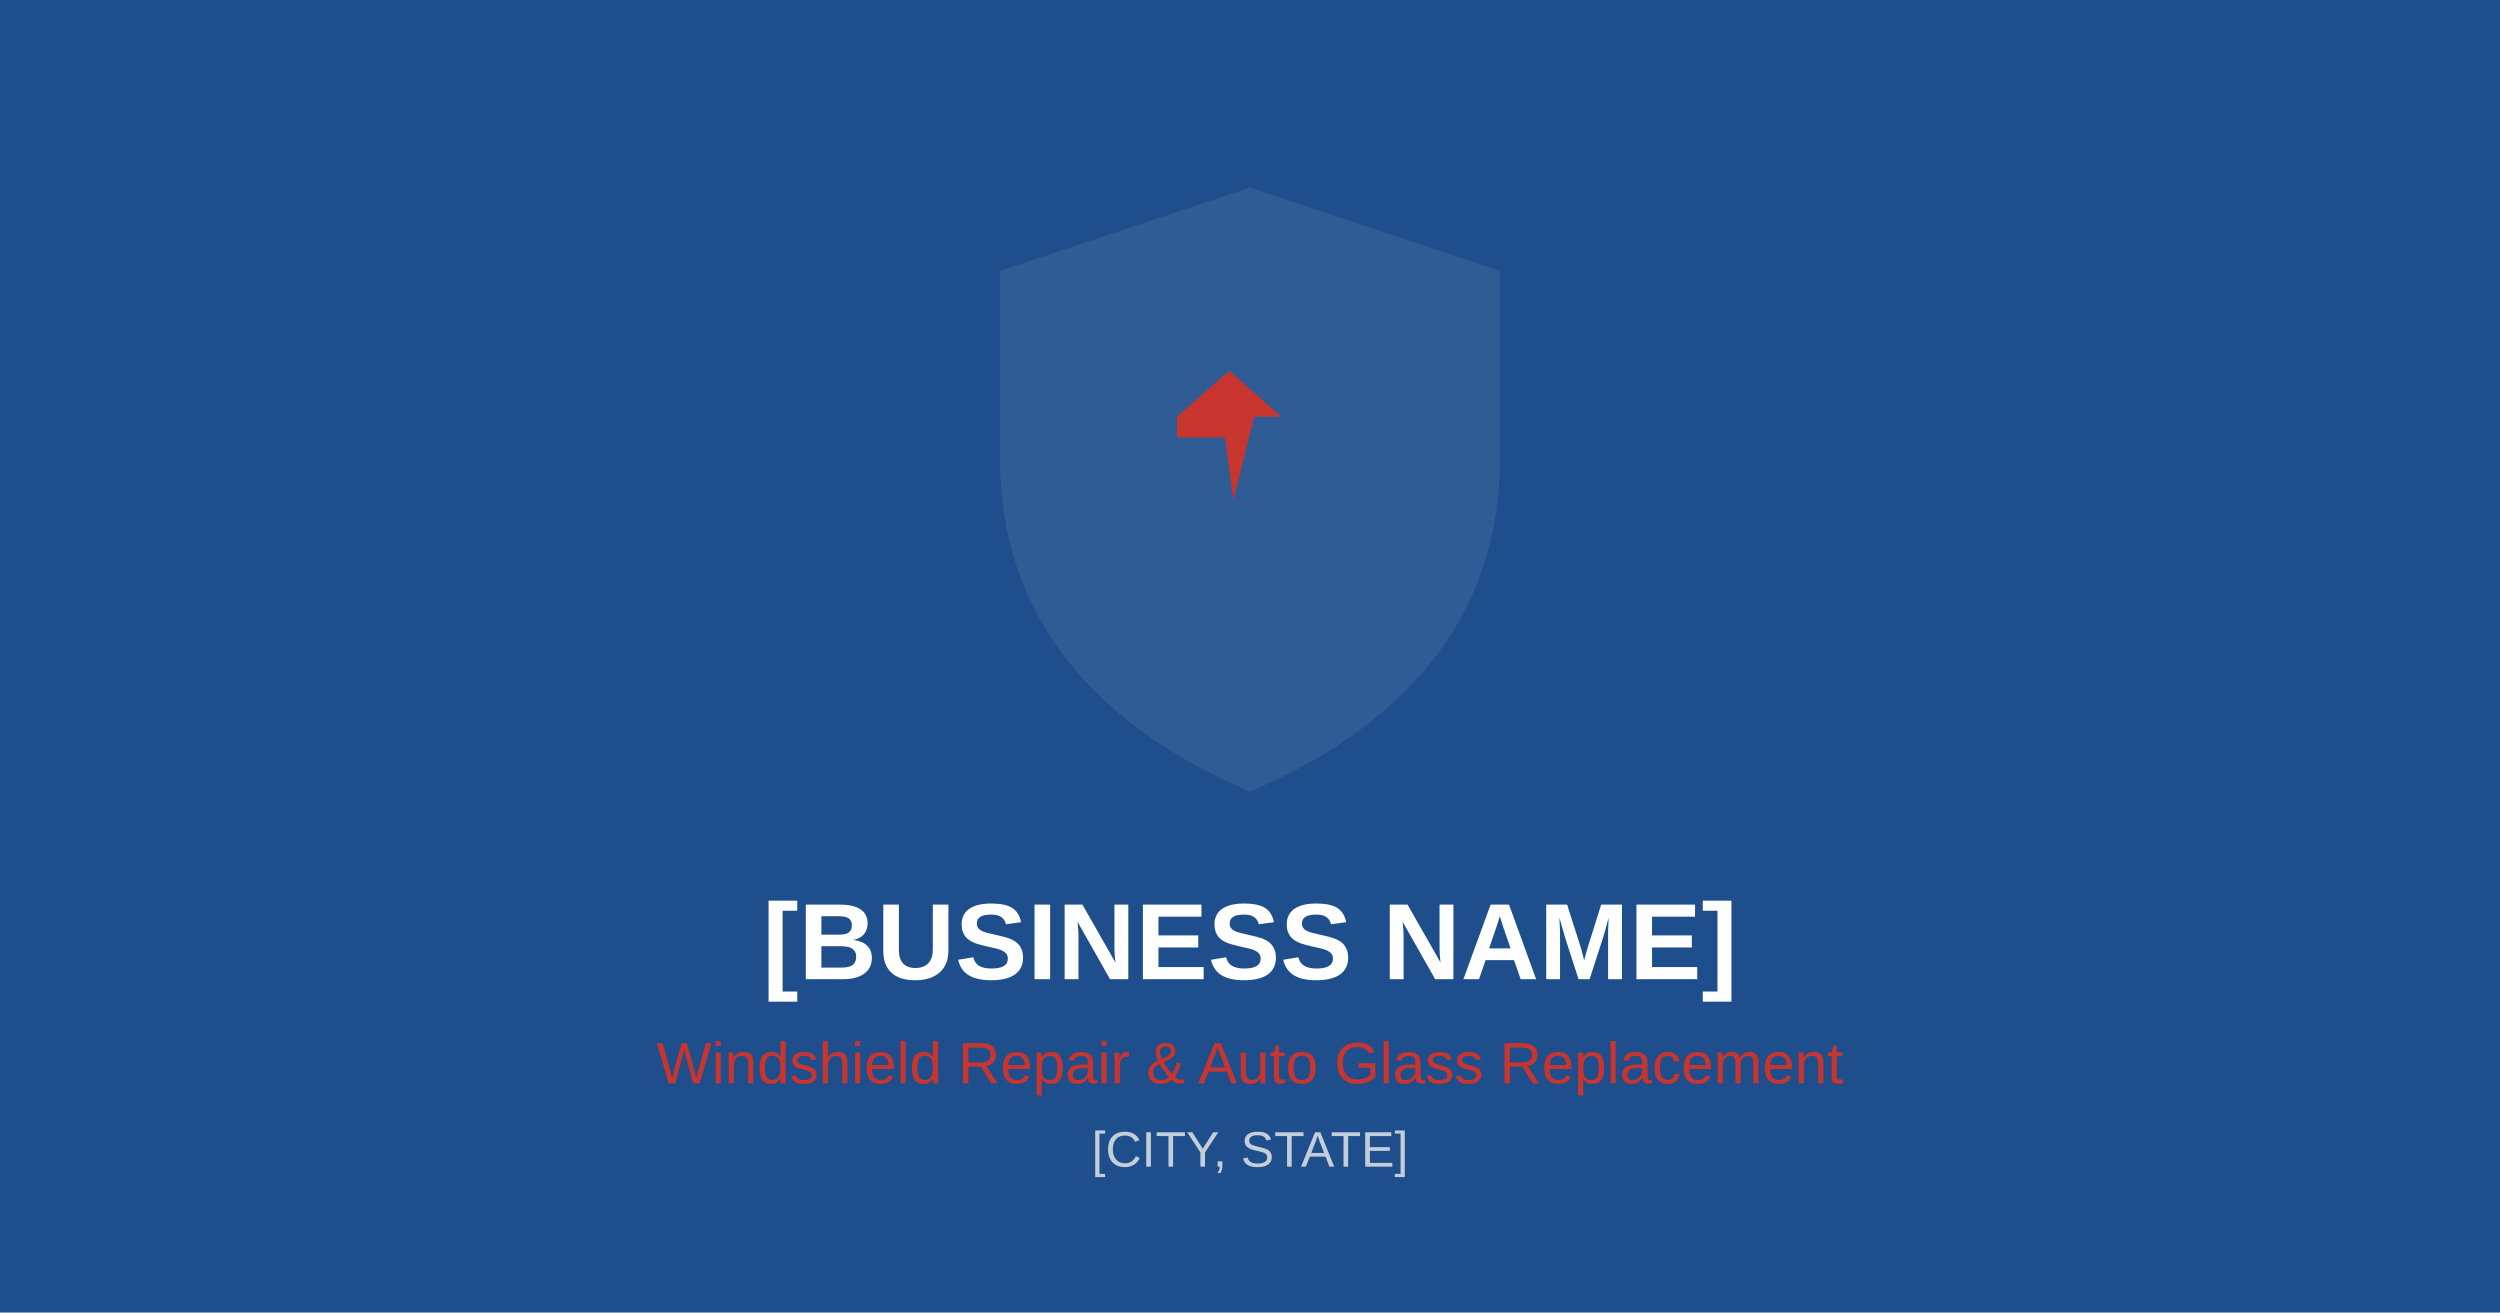
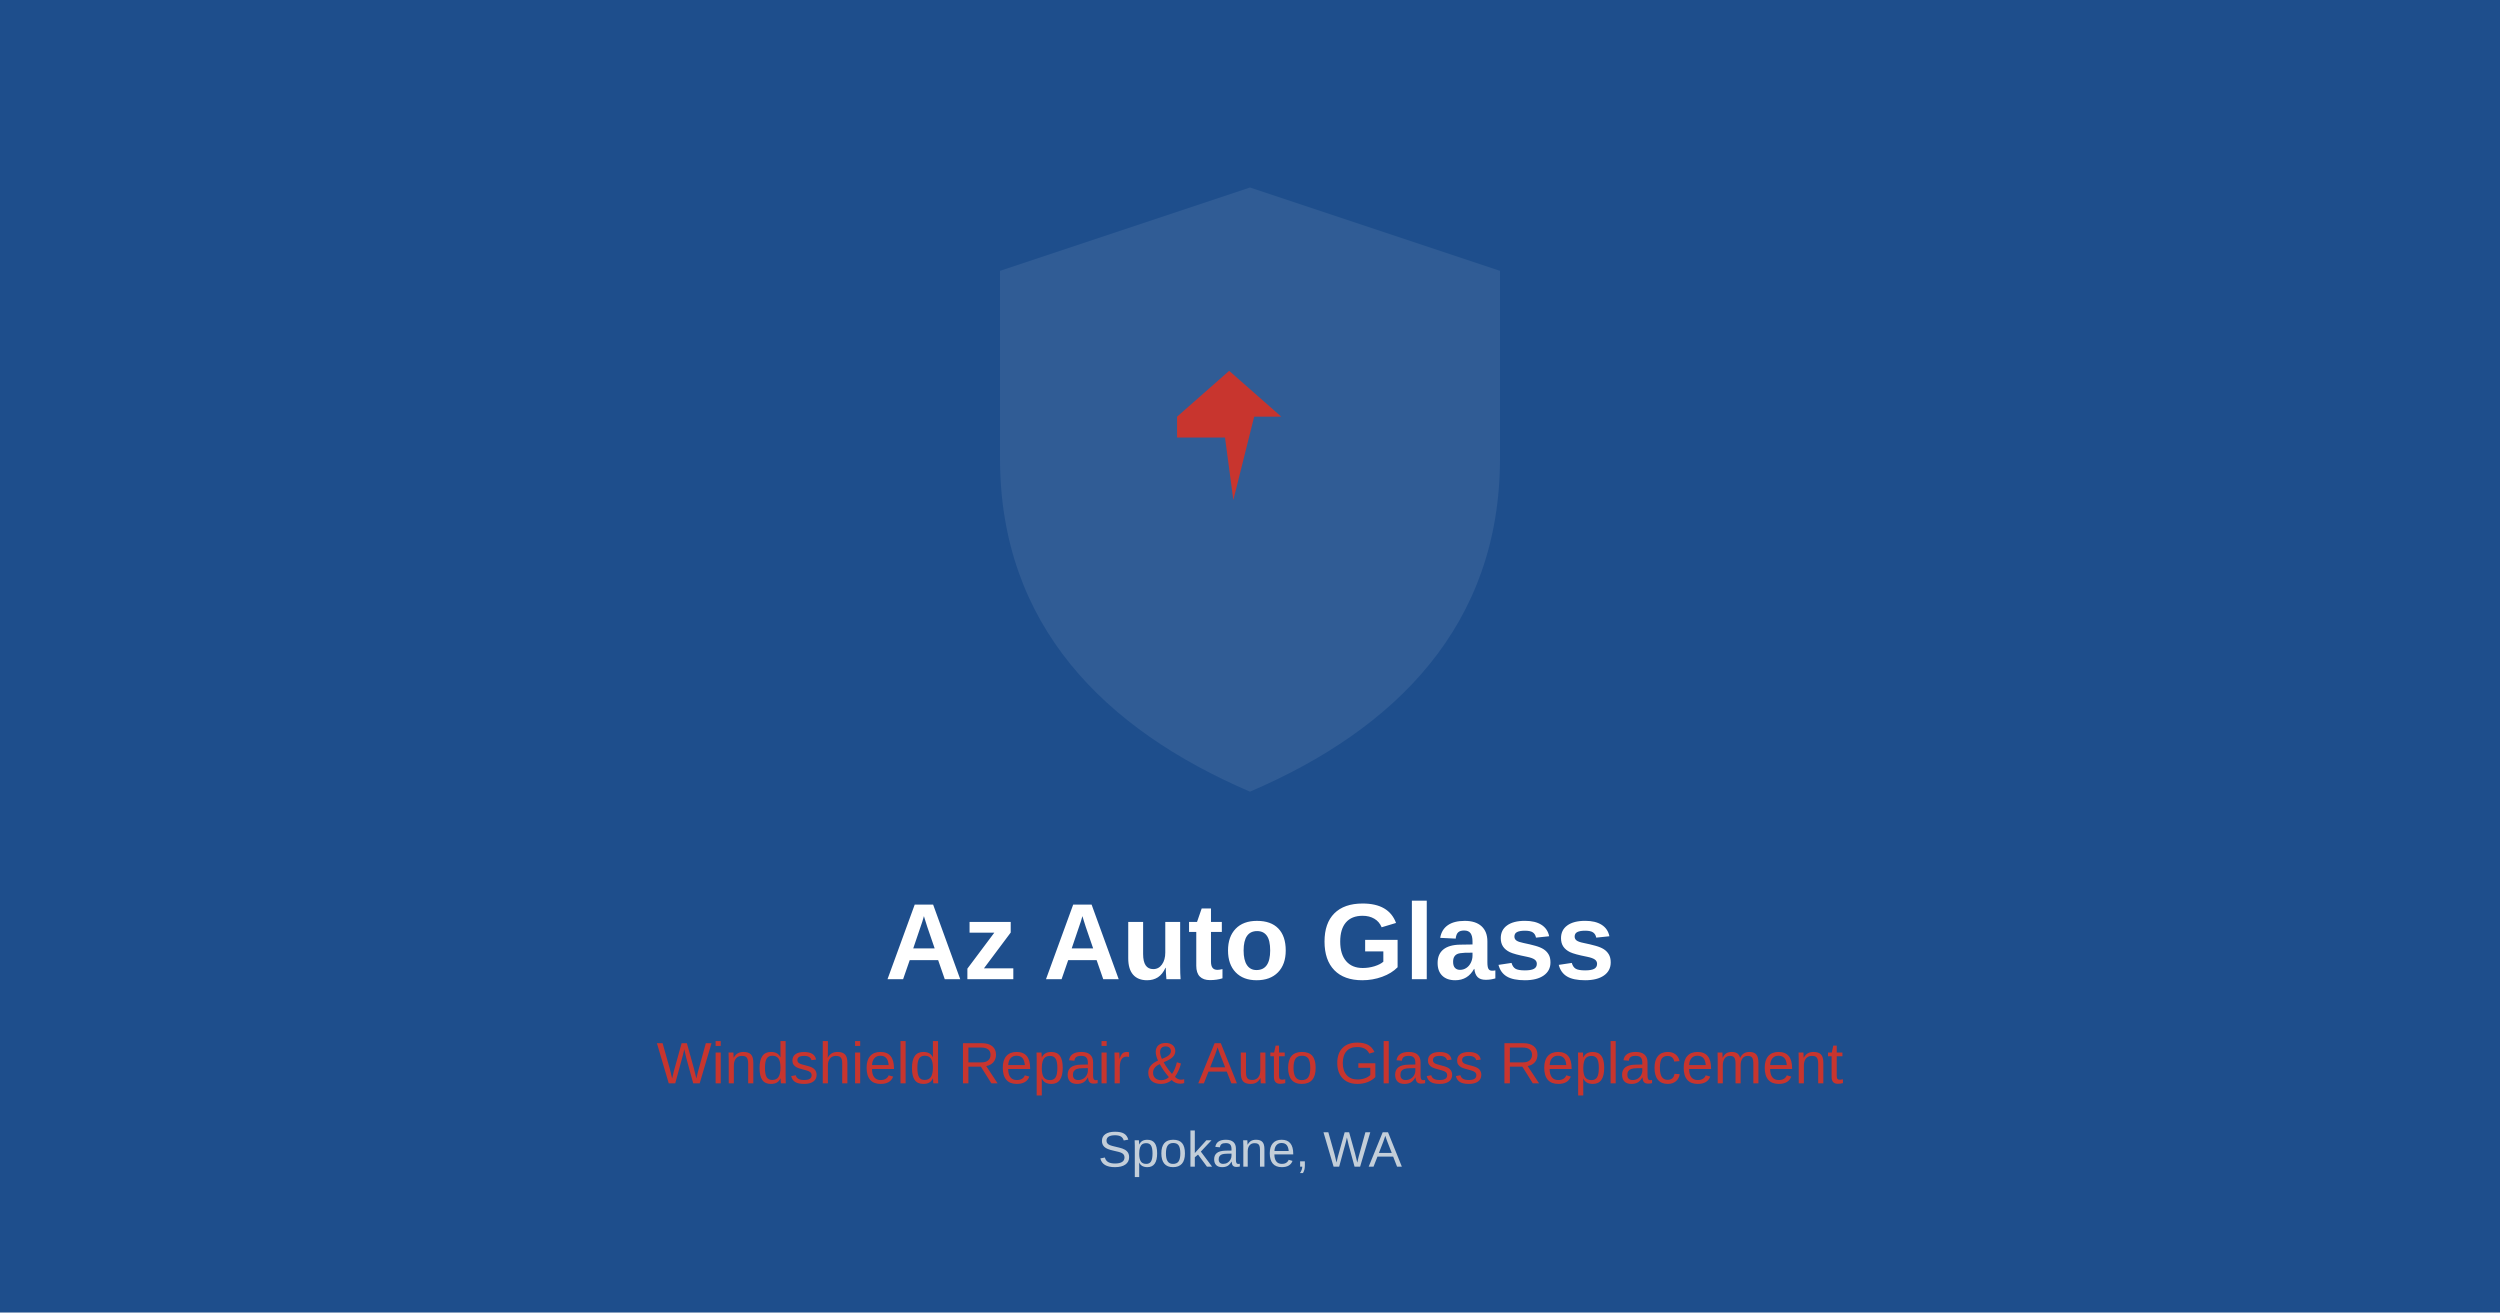
<svg xmlns="http://www.w3.org/2000/svg" viewBox="0 0 1200 630" width="1200" height="630">
  <rect width="1200" height="630" fill="#1e4e8c" />
  <path d="M600 90 L720 130 V220 C720 300 670 350 600 380 C530 350 480 300 480 220 V130 Z" fill="#ffffff" opacity="0.08" />
  <path d="M565 200 L590 178 L615 200 L602 200 L592 240 L588 210 L565 210 Z" fill="#c8352e" />
-   <text x="600" y="470" font-family="Arial, Helvetica, sans-serif" font-size="52" font-weight="700" fill="#ffffff" text-anchor="middle">[BUSINESS NAME]</text>
+   <text x="600" y="470" font-family="Arial, Helvetica, sans-serif" font-size="52" font-weight="700" fill="#ffffff" text-anchor="middle">Az Auto Glass</text>
  <text x="600" y="520" font-family="Arial, Helvetica, sans-serif" font-size="28" fill="#c8352e" text-anchor="middle">Windshield Repair &amp; Auto Glass Replacement</text>
-   <text x="600" y="560" font-family="Arial, Helvetica, sans-serif" font-size="24" fill="#c3ced9" text-anchor="middle">[CITY, STATE]</text>
+   <text x="600" y="560" font-family="Arial, Helvetica, sans-serif" font-size="24" fill="#c3ced9" text-anchor="middle">Spokane, WA</text>
</svg>
